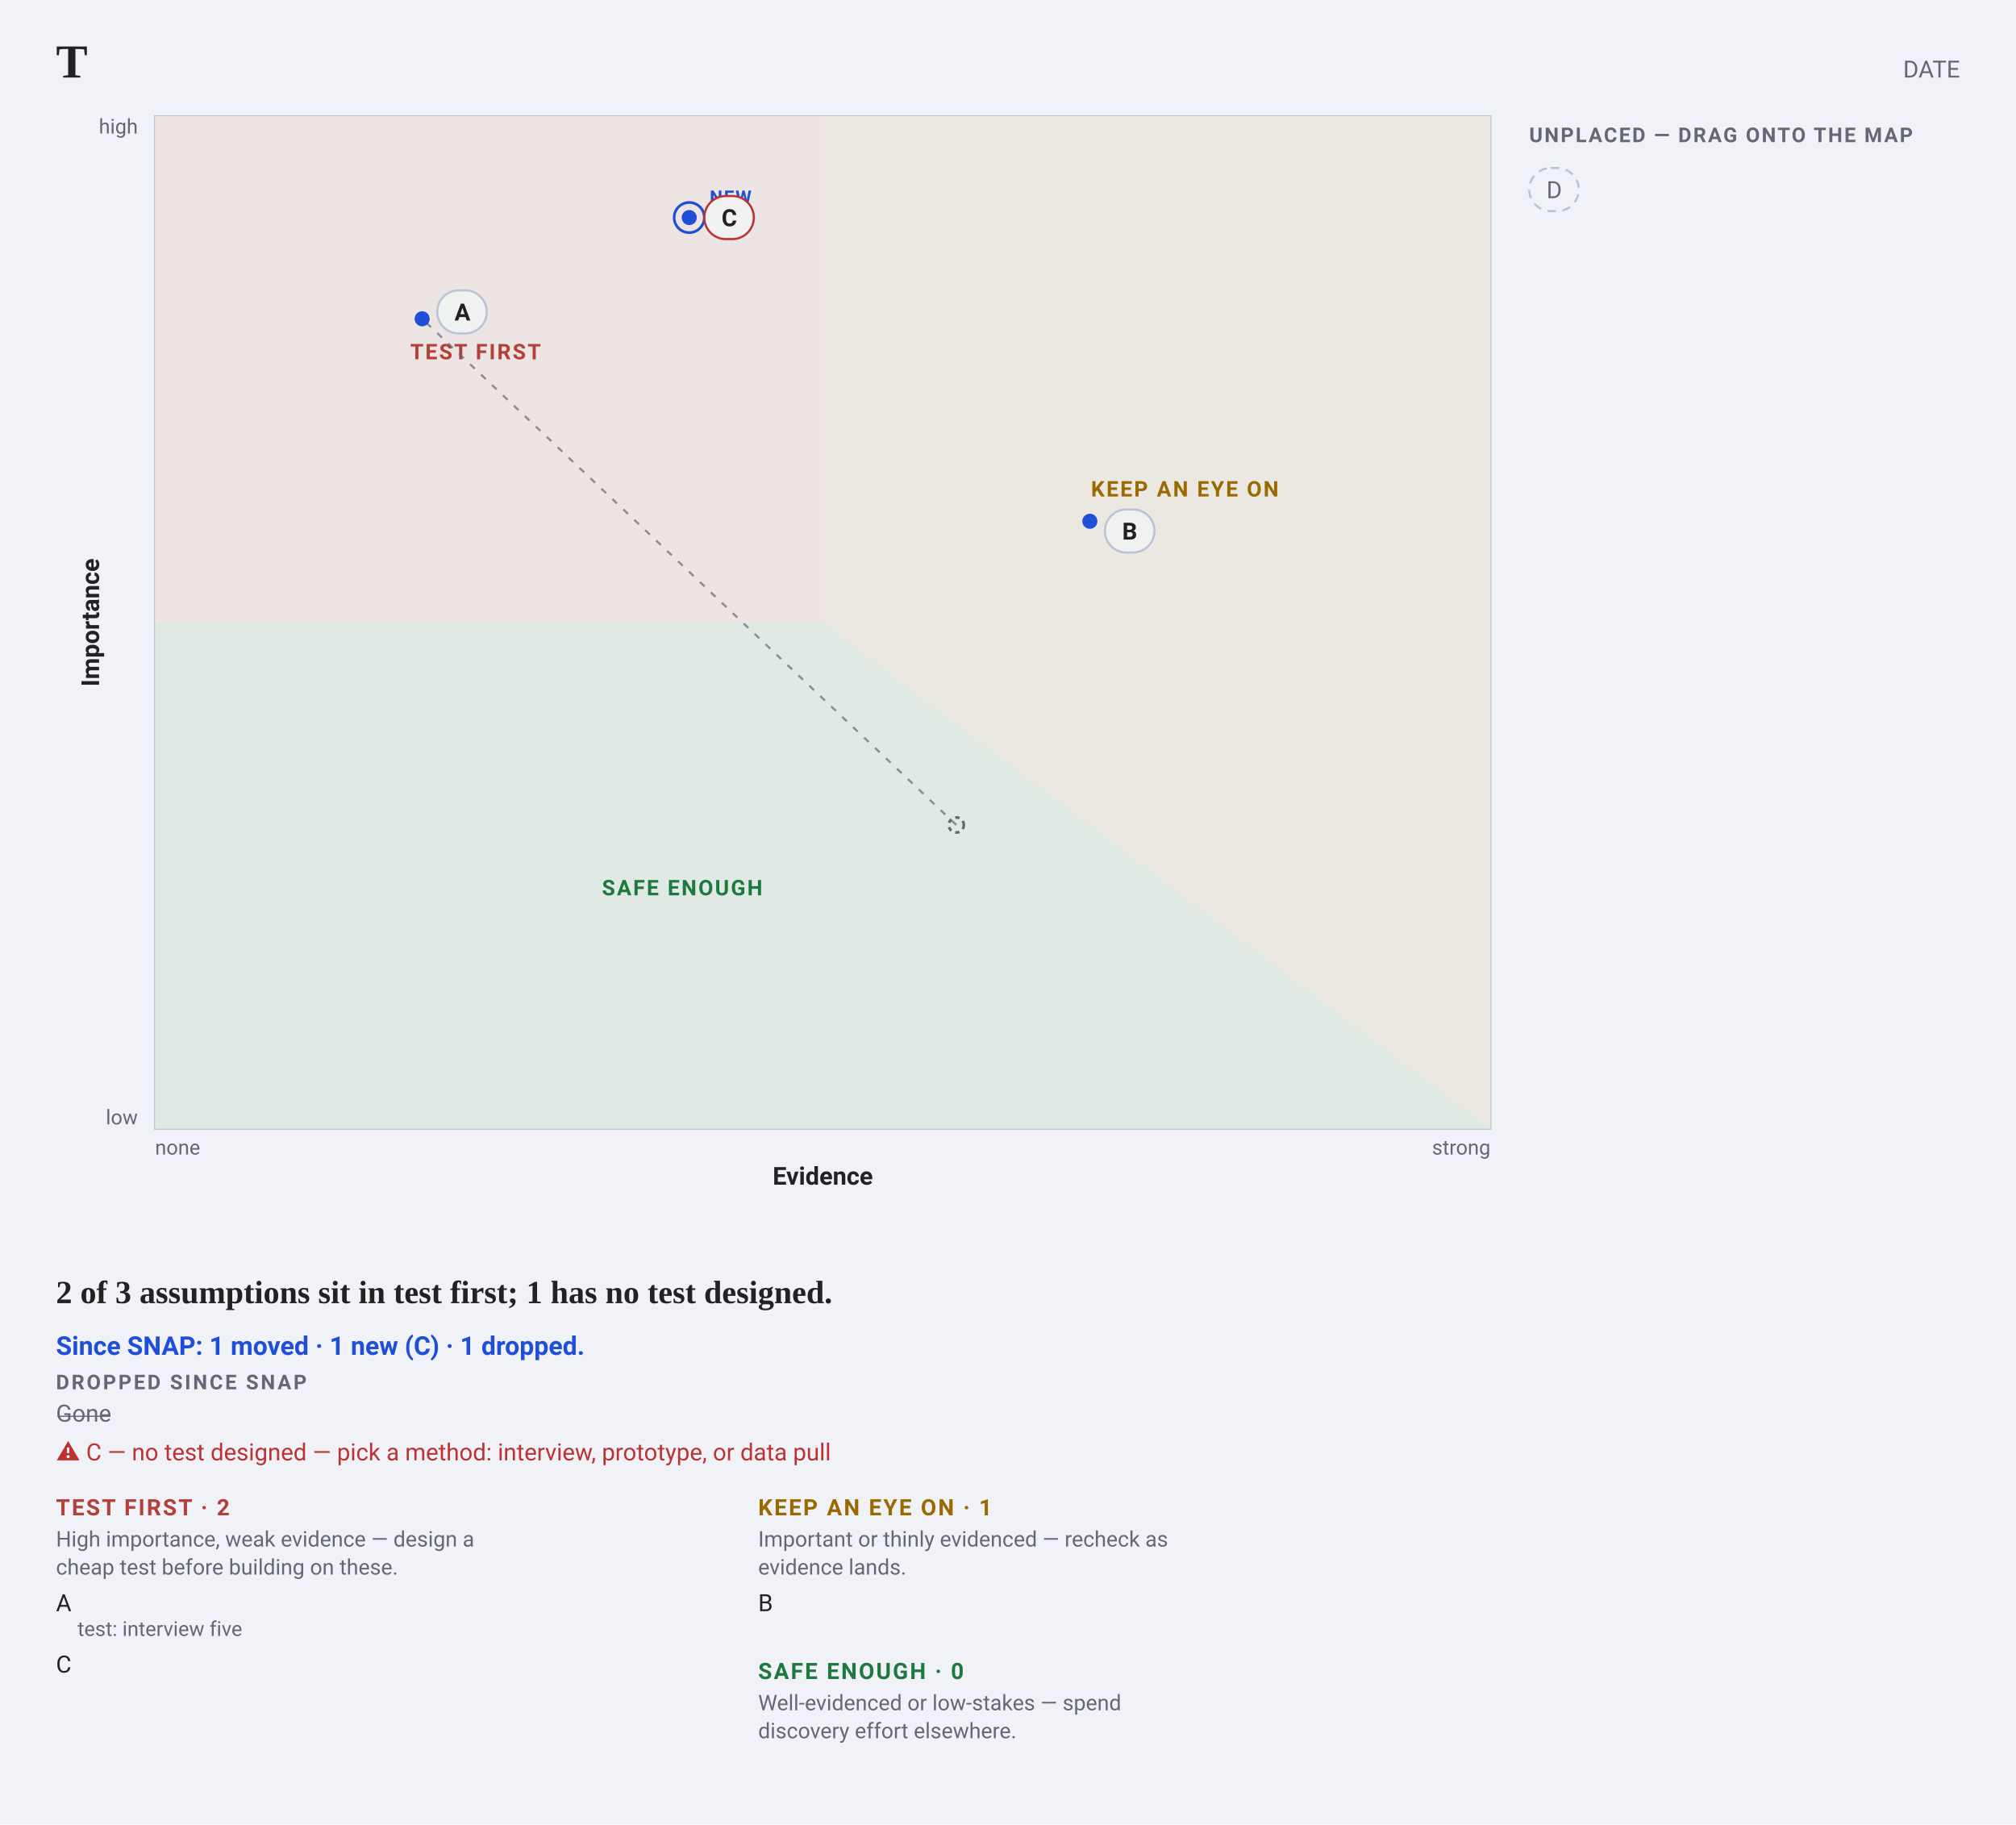
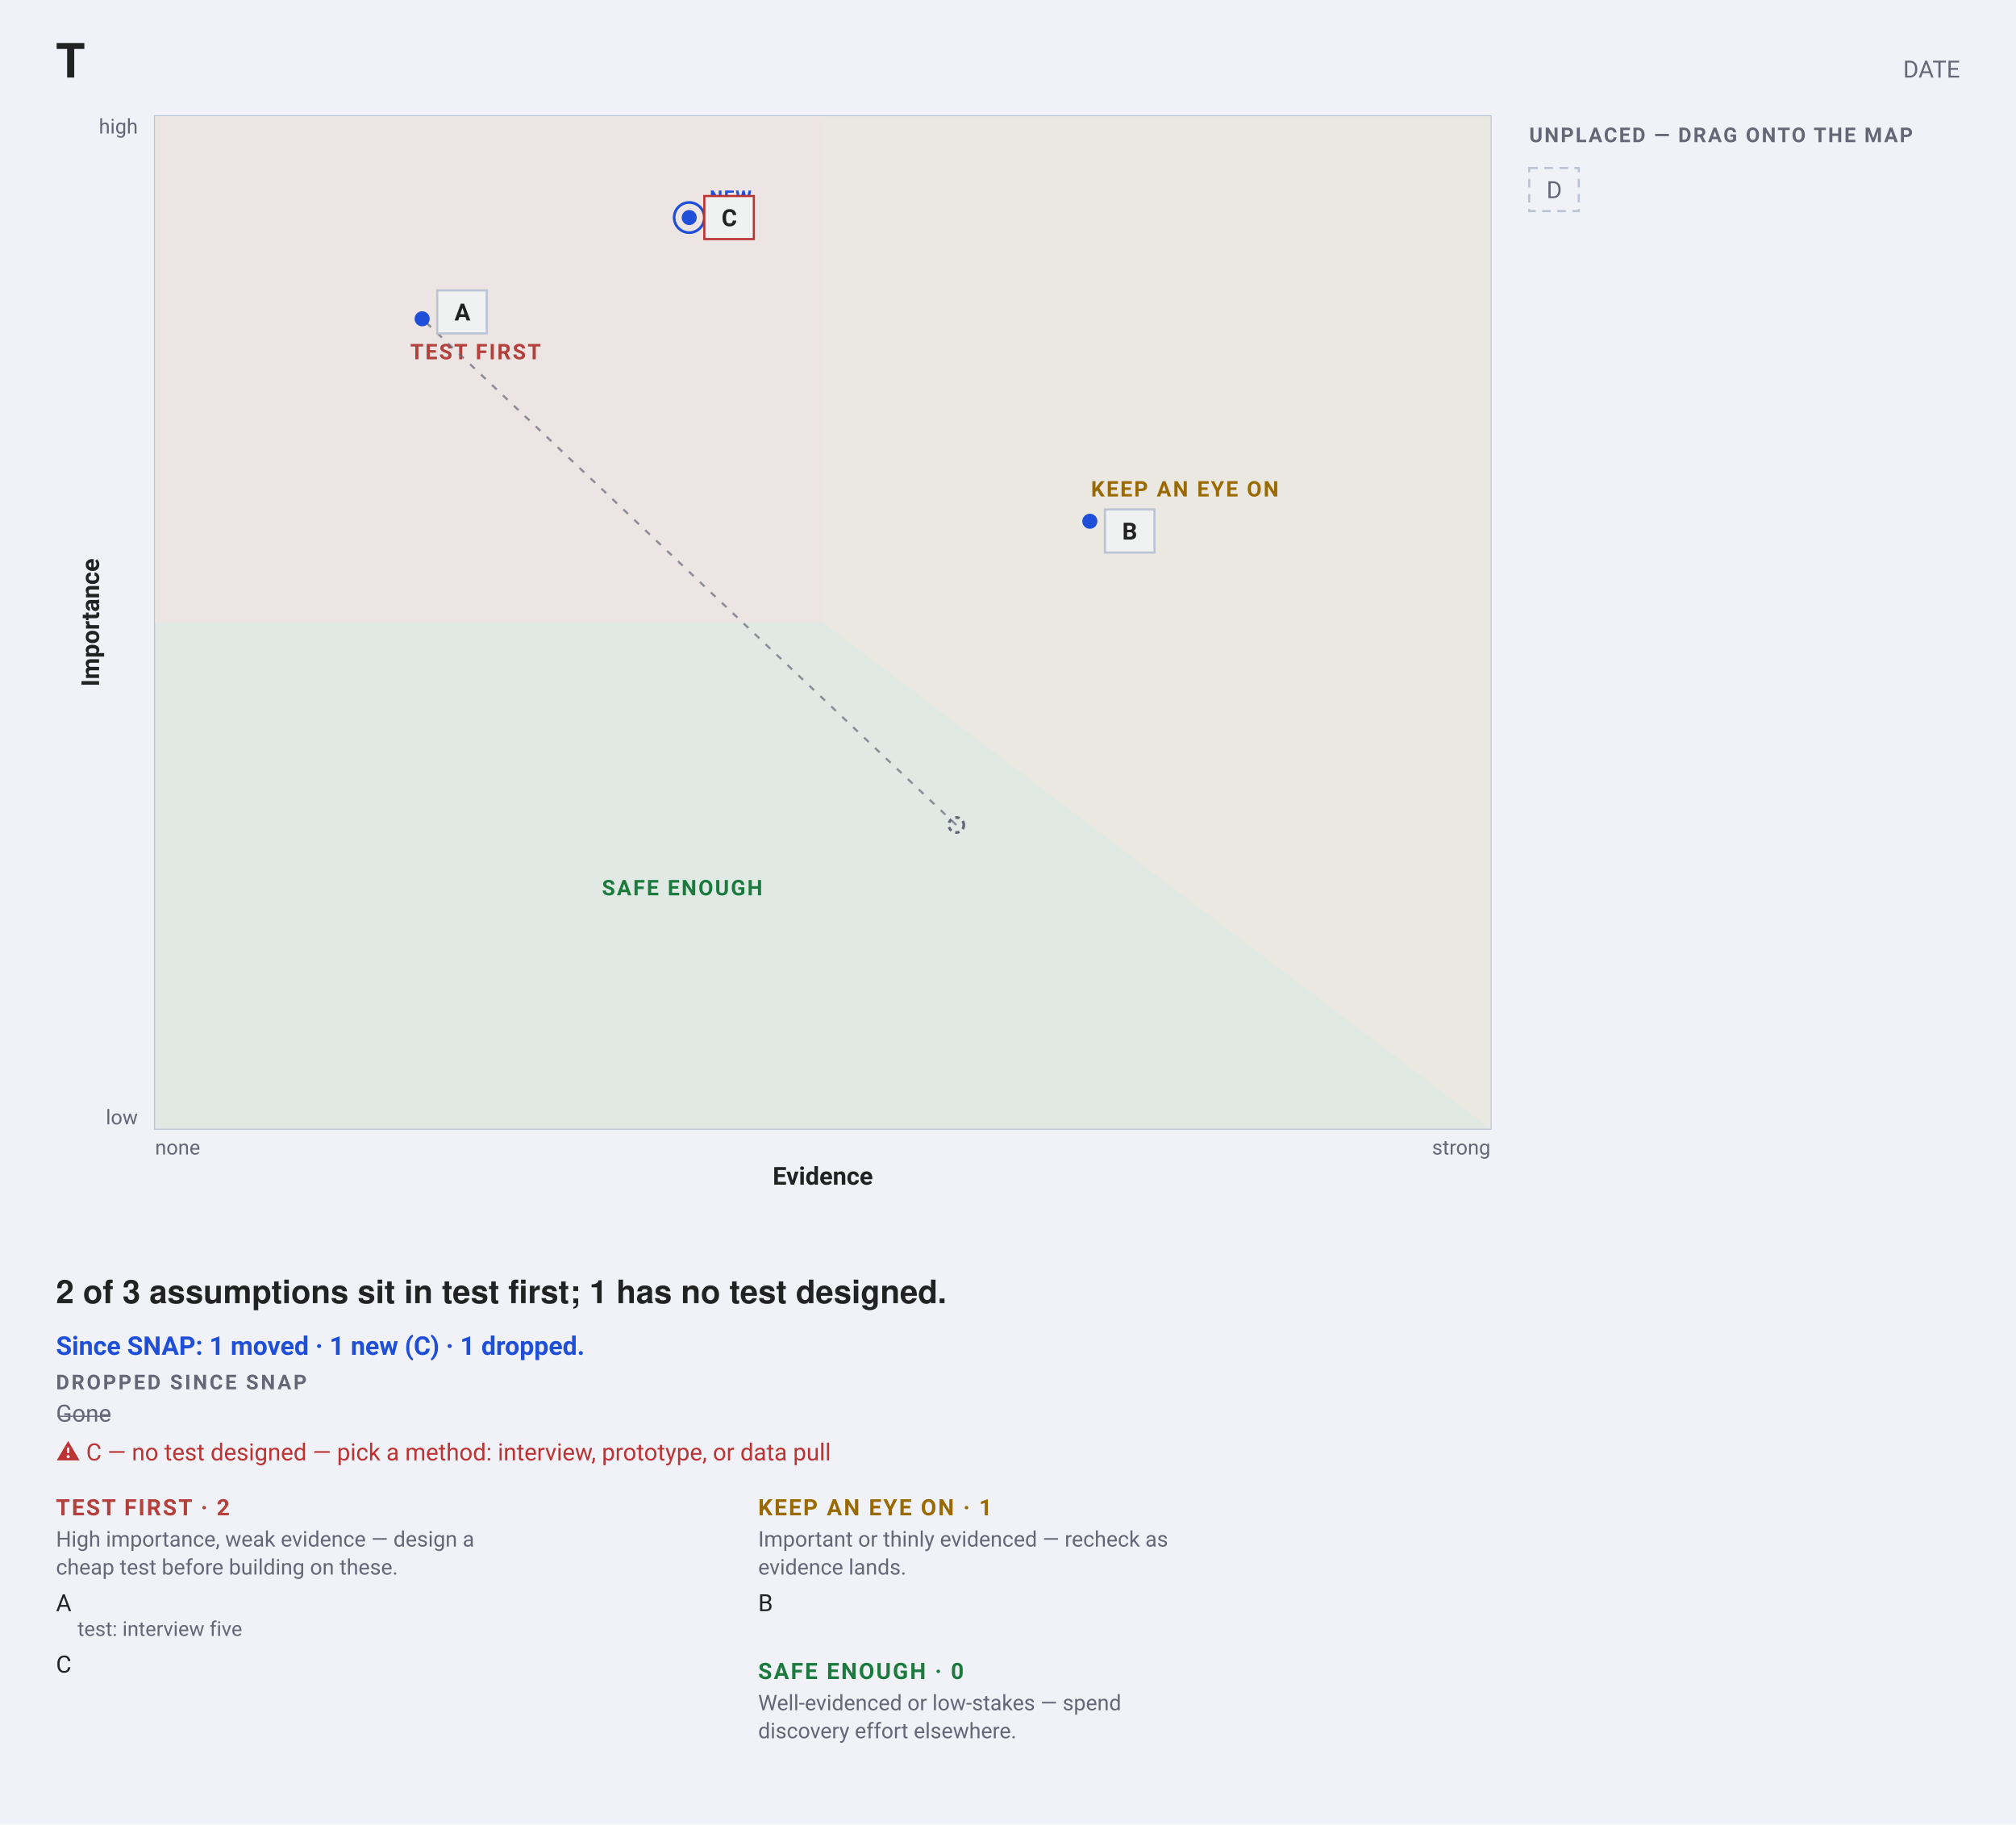
<svg xmlns="http://www.w3.org/2000/svg" width="936" height="847" viewBox="0 0 936 847" font-family="-apple-system, BlinkMacSystemFont, &quot;Segoe UI&quot;, Roboto, sans-serif">
  <rect width="936" height="847" fill="#f0f2f8" />
-   <text x="26" y="36" font-family="Charter, Georgia, &quot;Times New Roman&quot;, serif" font-size="22" font-weight="700" fill="#222">T</text>
+   <text x="26" y="36" font-family="&quot;Helvetica Neue&quot;, Helvetica, &quot;Segoe UI&quot;, Roboto, sans-serif" font-size="22" font-weight="700" fill="#222">T</text>
  <text x="910" y="36" text-anchor="end" font-size="11" fill="#667">DATE</text>
  <rect data-plane="1" x="72" y="54" width="620" height="470" fill="#f0f1f1" stroke="#bbc3d5" />
  <path d="M72.0 524.0L692.0 524.0L692.0 54.0L72.0 54.0Z" fill="#e1e9e4" />
  <path d="M692.0 524.0L692.0 524.0L692.0 54.0L72.0 54.0L72.0 54.0Z" fill="#eae8e0" />
  <path d="M382.0 289.0L382.0 54.0L72.0 54.0L72.0 289.0Z" fill="#ece5e4" />
  <text x="220.8" y="166.8" text-anchor="middle" font-size="10" font-weight="600" letter-spacing="0.8" fill="#B3403A">TEST FIRST</text>
  <text x="550.089" y="230.511" text-anchor="middle" font-size="10" font-weight="600" letter-spacing="0.8" fill="#9A6A00">KEEP AN EYE ON</text>
  <text x="316.737" y="415.653" text-anchor="middle" font-size="10" font-weight="600" letter-spacing="0.8" fill="#1D7A3E">SAFE ENOUGH</text>
  <g data-edit="axis" data-line="-1" data-raw="Evidence" tabindex="0" role="button" aria-label="Edit x-axis label: Evidence" data-axis="x">
    <text x="382" y="550" text-anchor="middle" font-size="11.5" font-weight="600" fill="#222">Evidence</text>
    <rect x="360" y="528" width="44" height="44" fill="#f0f2f8" fill-opacity="0" />
  </g>
  <g data-edit="axis" data-line="-1" data-raw="Importance" tabindex="0" role="button" aria-label="Edit y-axis label: Importance" data-axis="y">
    <text x="46" y="289" text-anchor="middle" font-size="11.5" font-weight="600" fill="#222" transform="rotate(-90 46 289)">Importance</text>
    <rect x="24" y="267" width="44" height="44" fill="#f0f2f8" fill-opacity="0" />
  </g>
  <text x="72" y="536" font-size="9.5" fill="#667">none</text>
  <text x="692" y="536" text-anchor="end" font-size="9.5" fill="#667">strong</text>
  <text x="64" y="522" text-anchor="end" font-size="9.5" fill="#667">low</text>
  <text x="64" y="62" text-anchor="end" font-size="9.5" fill="#667">high</text>
  <line x1="444.0" y1="383.0" x2="196.0" y2="148.0" stroke="#667" stroke-width="1" stroke-dasharray="3 4" opacity="0.7" />
  <circle cx="444.0" cy="383.0" r="3.5" fill="none" stroke="#667" stroke-width="1.25" stroke-dasharray="2 2" />
  <g data-edit="cardmenu" data-line="2" tabindex="0" role="button" aria-label="More options: A">
    <rect data-hit="" x="203" y="122.8" width="23" height="44" fill="#f0f1f1" fill-opacity="0" />
    <circle cx="196" cy="148" r="3.5" fill="#1F4FD8" />
-     <rect x="203" y="134.8" width="23" height="20" rx="10" fill="#f0f1f1" stroke="#bbc3d5" />
+     <rect x="203" y="134.8" width="23" height="20" rx="0" fill="#f0f1f1" stroke="#bbc3d5" />
    <text data-edit="label" data-line="2" data-raw="A" x="211" y="148.8" font-size="11" font-weight="600" fill="#222" tabindex="0" role="button" aria-label="Rename: A">A</text>
  </g>
  <g data-edit="cardmenu" data-line="3" tabindex="0" role="button" aria-label="More options: B">
    <rect data-hit="" x="513" y="224.511" width="23" height="44" fill="#f0f1f1" fill-opacity="0" />
    <circle cx="506" cy="242" r="3.5" fill="#1F4FD8" />
-     <rect x="513" y="236.511" width="23" height="20" rx="10" fill="#f0f1f1" stroke="#bbc3d5" />
+     <rect x="513" y="236.511" width="23" height="20" rx="0" fill="#f0f1f1" stroke="#bbc3d5" />
    <text data-edit="label" data-line="3" data-raw="B" x="521" y="250.511" font-size="11" font-weight="600" fill="#222" tabindex="0" role="button" aria-label="Rename: B">B</text>
  </g>
  <g data-edit="cardmenu" data-line="4" tabindex="0" role="button" aria-label="More options: C">
    <rect data-hit="" x="327" y="79" width="23" height="44" fill="#f0f1f1" fill-opacity="0" />
    <circle cx="320" cy="101" r="3.5" fill="#1F4FD8" />
    <circle cx="320" cy="101" r="7" fill="none" stroke="#1F4FD8" stroke-width="1.25" />
    <text x="329.5" y="94.5" font-size="8.5" font-weight="600" letter-spacing="0.6" fill="#1F4FD8">NEW</text>
-     <rect x="327" y="91" width="23" height="20" rx="10" fill="#f0f1f1" stroke="#b33" />
+     <rect x="327" y="91" width="23" height="20" rx="0" fill="#f0f1f1" stroke="#b33" />
    <text data-edit="label" data-line="4" data-raw="C" x="335" y="105" font-size="11" font-weight="600" fill="#222" tabindex="0" role="button" aria-label="Rename: C">C</text>
  </g>
  <text x="710" y="66" font-size="9.5" font-weight="600" letter-spacing="0.8" fill="#667">UNPLACED — DRAG ONTO THE MAP</text>
  <g data-line="5" data-tray="1">
-     <rect x="710" y="78" width="23" height="20" rx="10" fill="none" stroke="#bbc3d5" stroke-dasharray="4 3" />
+     <rect x="710" y="78" width="23" height="20" rx="0" fill="none" stroke="#bbc3d5" stroke-dasharray="4 3" />
    <text data-edit="label" data-line="5" data-raw="D" x="718" y="92" font-size="11" fill="#667" tabindex="0" role="button" aria-label="Rename: D">D</text>
  </g>
-   <text x="26" y="605" font-family="Charter, Georgia, &quot;Times New Roman&quot;, serif" font-size="15" font-weight="600" fill="#222">2 of 3 assumptions sit in test first; 1 has no test designed.</text>
+   <text x="26" y="605" font-family="&quot;Helvetica Neue&quot;, Helvetica, &quot;Segoe UI&quot;, Roboto, sans-serif" font-size="15" font-weight="600" fill="#222">2 of 3 assumptions sit in test first; 1 has no test designed.</text>
  <text x="26" y="629" font-size="12" font-weight="600" fill="#1F4FD8">Since SNAP: 1 moved · 1 new (C) · 1 dropped.</text>
  <text x="26" y="645" font-size="9.5" font-weight="600" letter-spacing="1" fill="#667">DROPPED SINCE SNAP</text>
  <text x="26" y="660" font-size="11" fill="#667" text-decoration="line-through">Gone</text>
  <text x="26" y="678" font-size="11" fill="#b33">⚠ C — no test designed — pick a method: interview, prototype, or data pull</text>
  <text x="26" y="703.5" font-size="10.5" font-weight="600" letter-spacing="0.8" fill="#B3403A">TEST FIRST · 2</text>
  <text x="26" y="718" font-size="10" fill="#667">High importance, weak evidence — design a</text>
  <text x="26" y="731" font-size="10" fill="#667">cheap test before building on these.</text>
  <text x="26" y="748" font-size="11" fill="#222">A</text>
  <text data-edit="field" data-line="2" data-key="test" data-raw="interview five" x="36" y="759.5" font-size="9.5" fill="#667" tabindex="0" role="button" aria-label="Edit test: interview five">test: interview five</text>
  <text x="26" y="776.5" font-size="11" fill="#222">C</text>
  <text x="352" y="703.5" font-size="10.5" font-weight="600" letter-spacing="0.8" fill="#9A6A00">KEEP AN EYE ON · 1</text>
  <text x="352" y="718" font-size="10" fill="#667">Important or thinly evidenced — recheck as</text>
  <text x="352" y="731" font-size="10" fill="#667">evidence lands.</text>
  <text x="352" y="748" font-size="11" fill="#222">B</text>
  <text x="352" y="779.5" font-size="10.5" font-weight="600" letter-spacing="0.8" fill="#1D7A3E">SAFE ENOUGH · 0</text>
  <text x="352" y="794" font-size="10" fill="#667">Well-evidenced or low-stakes — spend</text>
  <text x="352" y="807" font-size="10" fill="#667">discovery effort elsewhere.</text>
</svg>
